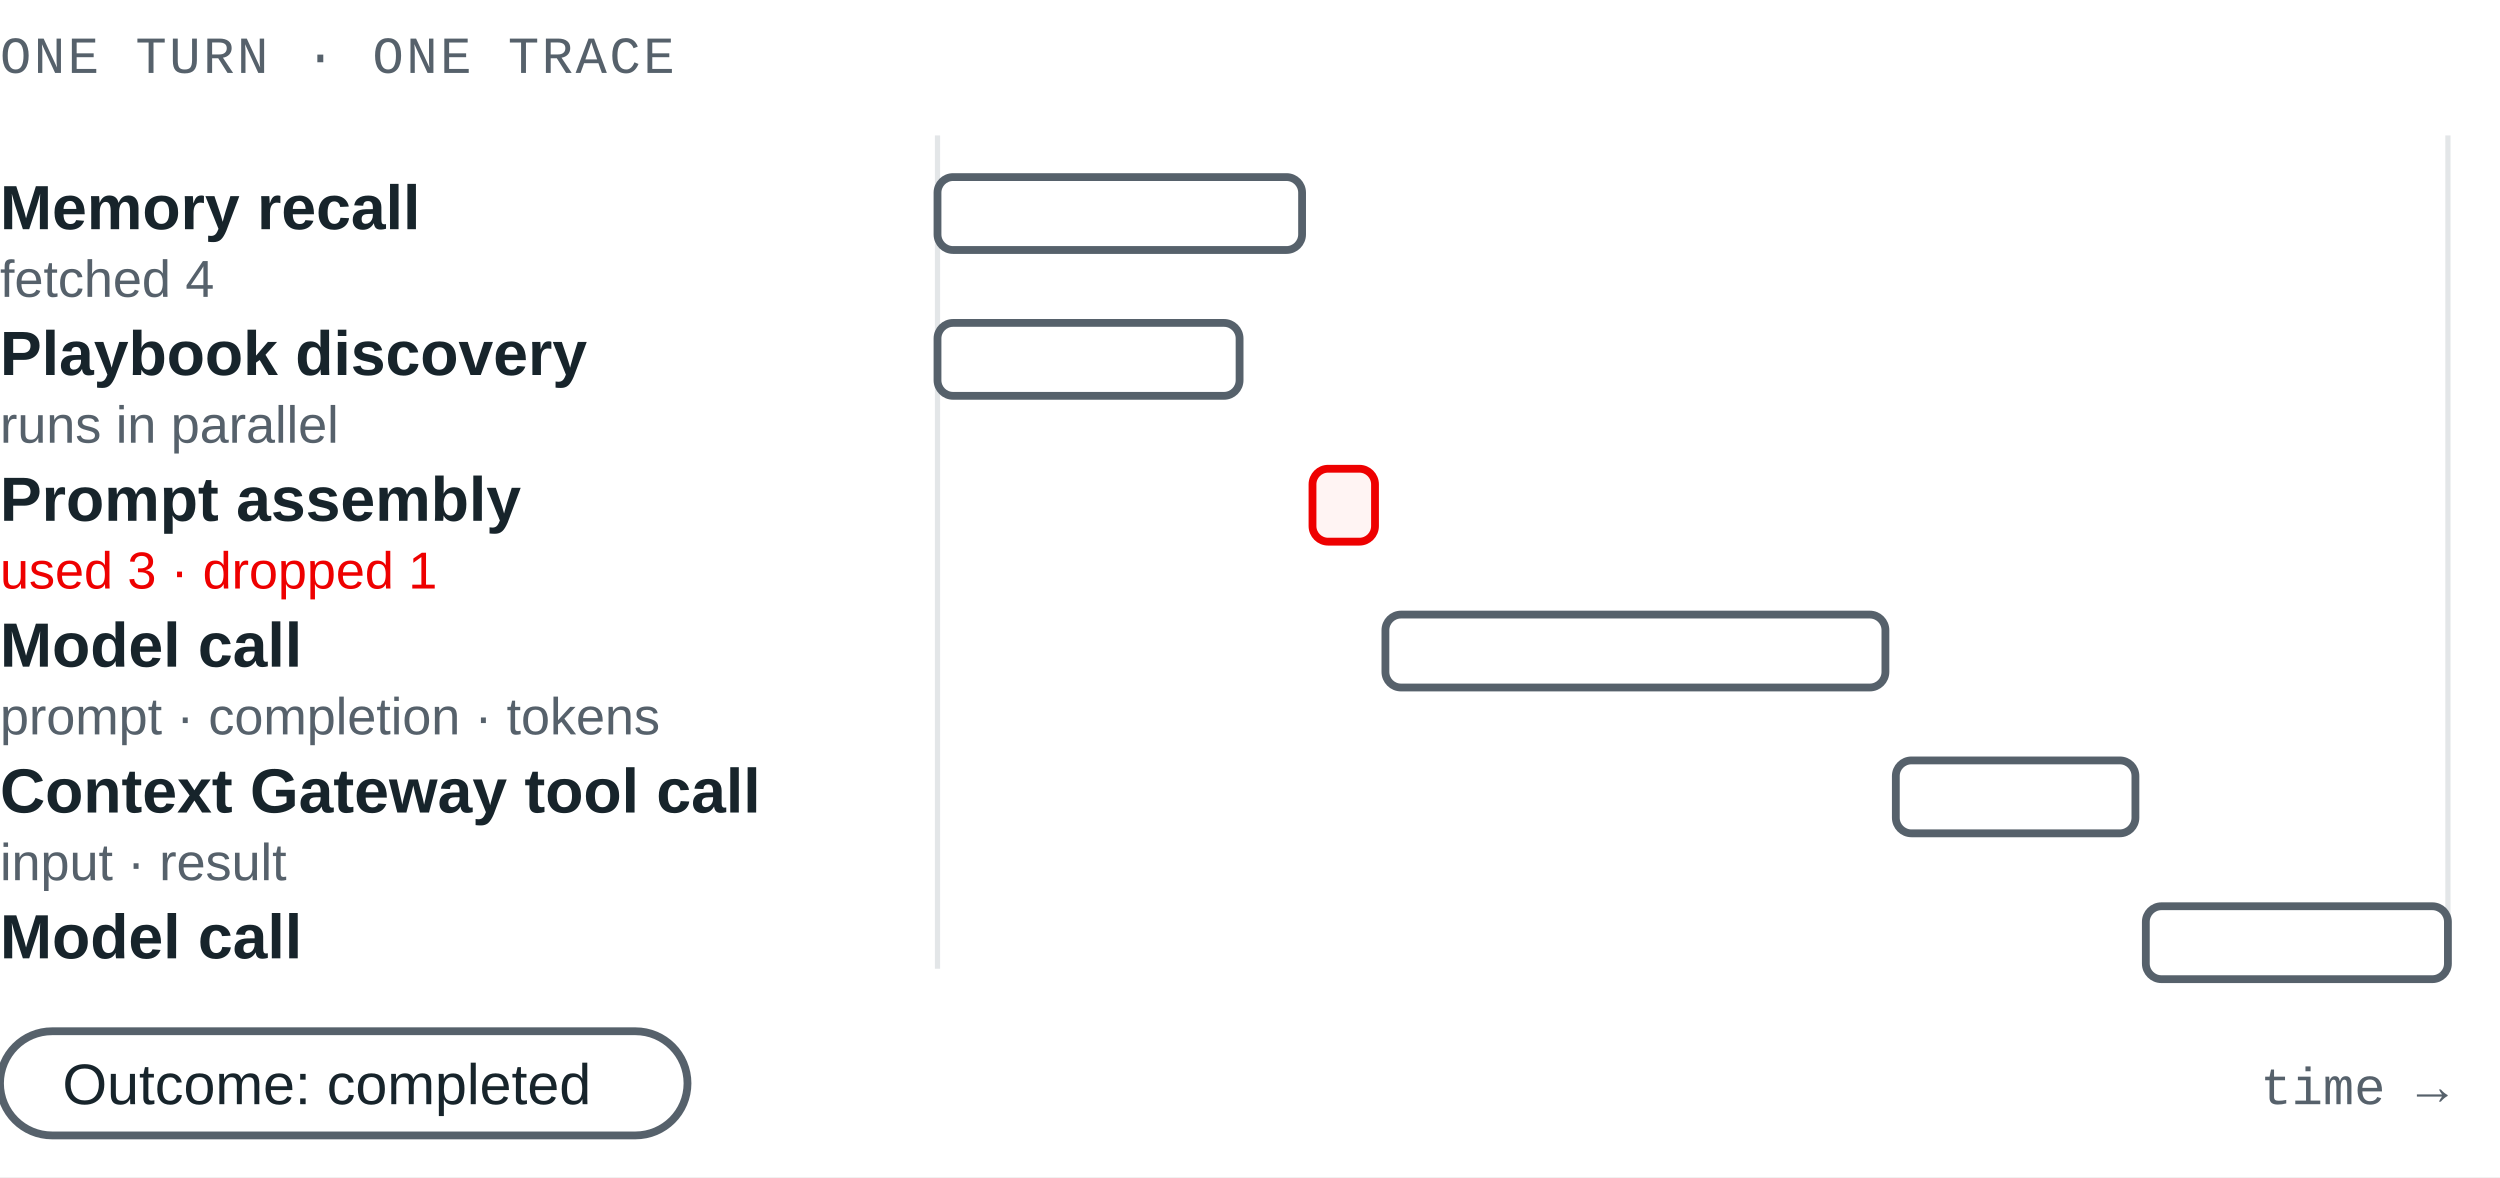
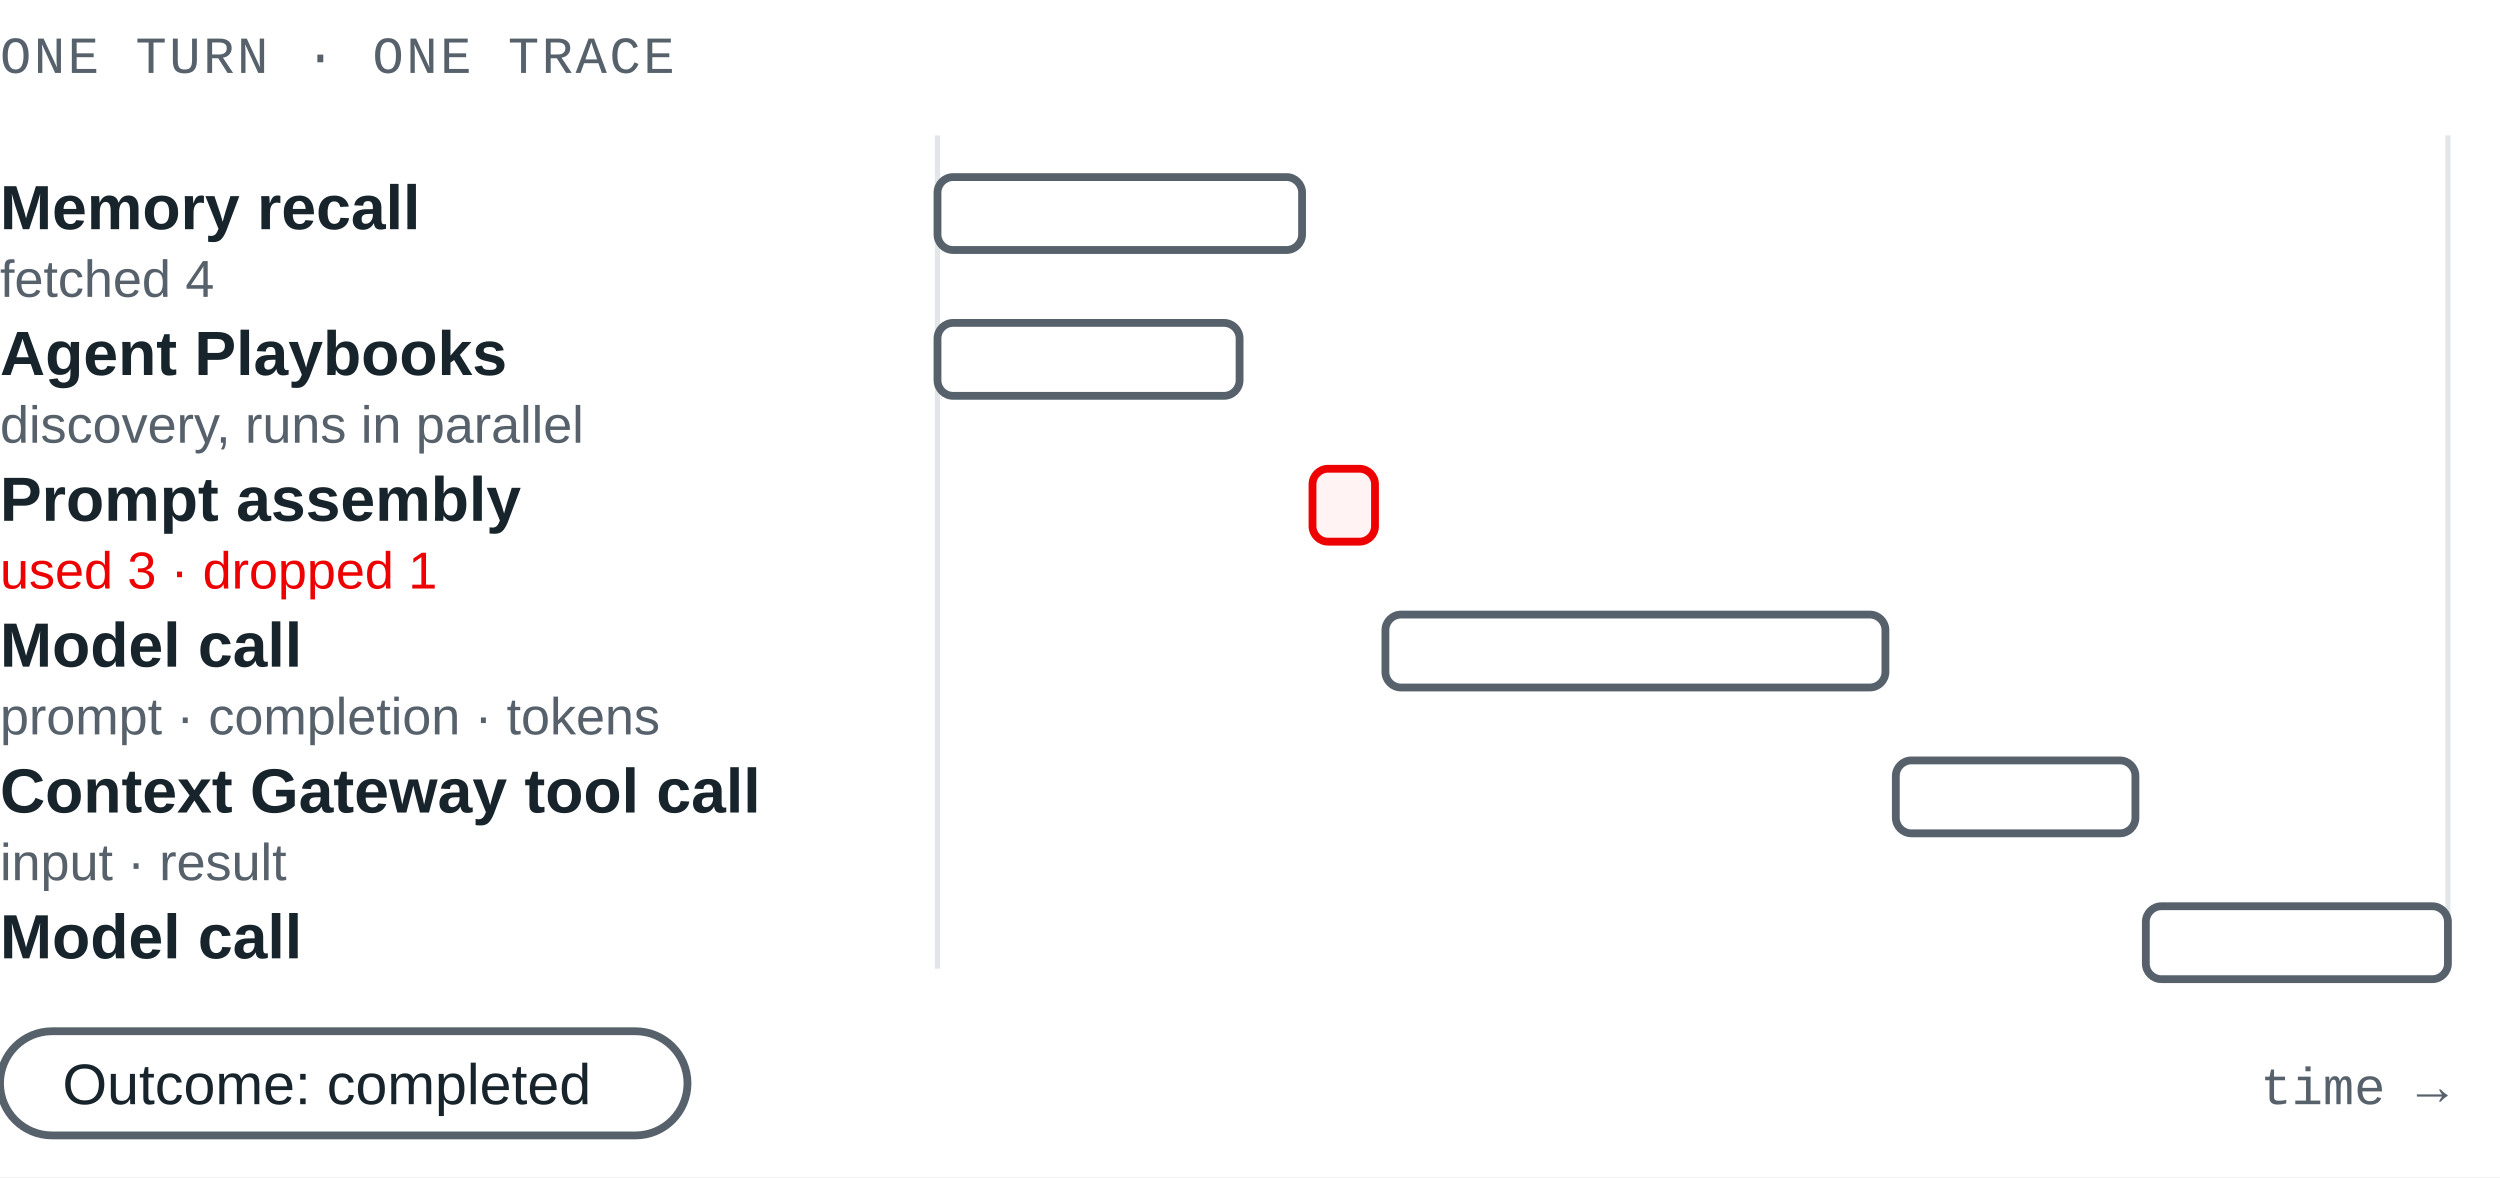
<svg xmlns="http://www.w3.org/2000/svg" width="480" height="226" viewBox="0 0 480 226" role="img" aria-labelledby="title desc">
  <g font-family="Arial, Helvetica, sans-serif" fill="#17242b">
    <rect width="480" height="226" fill="#fff" />
    <text x="0" y="14" font-family="Courier New, Courier, monospace" font-size="10" fill="#56616b" letter-spacing="0.5">ONE TURN · ONE TRACE</text>
    <line x1="180" y1="26" x2="180" y2="186" stroke="#e3e6e8" stroke-width="1" />
    <line x1="470" y1="26" x2="470" y2="186" stroke="#e3e6e8" stroke-width="1" />
    <text x="0" y="44" font-size="12" font-weight="700">Memory recall</text>
    <text x="0" y="57" font-size="10" fill="#56616b">fetched 4</text>
    <rect x="180" y="34" width="70" height="14" rx="3" fill="#fff" stroke="#56616b" stroke-width="1.5" />
-     <text x="0" y="72" font-size="12" font-weight="700">Playbook discovery</text>
-     <text x="0" y="85" font-size="10" fill="#56616b">runs in parallel</text>
+     <text x="0" y="72" font-size="12" font-weight="700">Agent Playbooks</text>
+     <text x="0" y="85" font-size="10" fill="#56616b">discovery, runs in parallel</text>
    <rect x="180" y="62" width="58" height="14" rx="3" fill="#fff" stroke="#56616b" stroke-width="1.5" />
    <text x="0" y="100" font-size="12" font-weight="700">Prompt assembly</text>
    <text x="0" y="113" font-size="10" fill="#ee0000">used 3 · dropped 1</text>
    <rect x="252" y="90" width="12" height="14" rx="3" fill="#fff4f3" stroke="#ee0000" stroke-width="1.5" />
    <text x="0" y="128" font-size="12" font-weight="700">Model call</text>
    <text x="0" y="141" font-size="10" fill="#56616b">prompt · completion · tokens</text>
    <rect x="266" y="118" width="96" height="14" rx="3" fill="#fff" stroke="#56616b" stroke-width="1.5" />
    <text x="0" y="156" font-size="12" font-weight="700">Context Gateway tool call</text>
    <text x="0" y="169" font-size="10" fill="#56616b">input · result</text>
    <rect x="364" y="146" width="46" height="14" rx="3" fill="#fff" stroke="#56616b" stroke-width="1.5" />
    <text x="0" y="184" font-size="12" font-weight="700">Model call</text>
    <rect x="412" y="174" width="58" height="14" rx="3" fill="#fff" stroke="#56616b" stroke-width="1.5" />
    <rect x="0" y="198" width="132" height="20" rx="10" fill="#fff" stroke="#56616b" stroke-width="1.5" />
    <text x="12" y="212" font-size="11">Outcome: completed</text>
    <text x="470" y="212" font-family="Courier New, Courier, monospace" font-size="10" fill="#56616b" text-anchor="end">time →</text>
  </g>
</svg>
